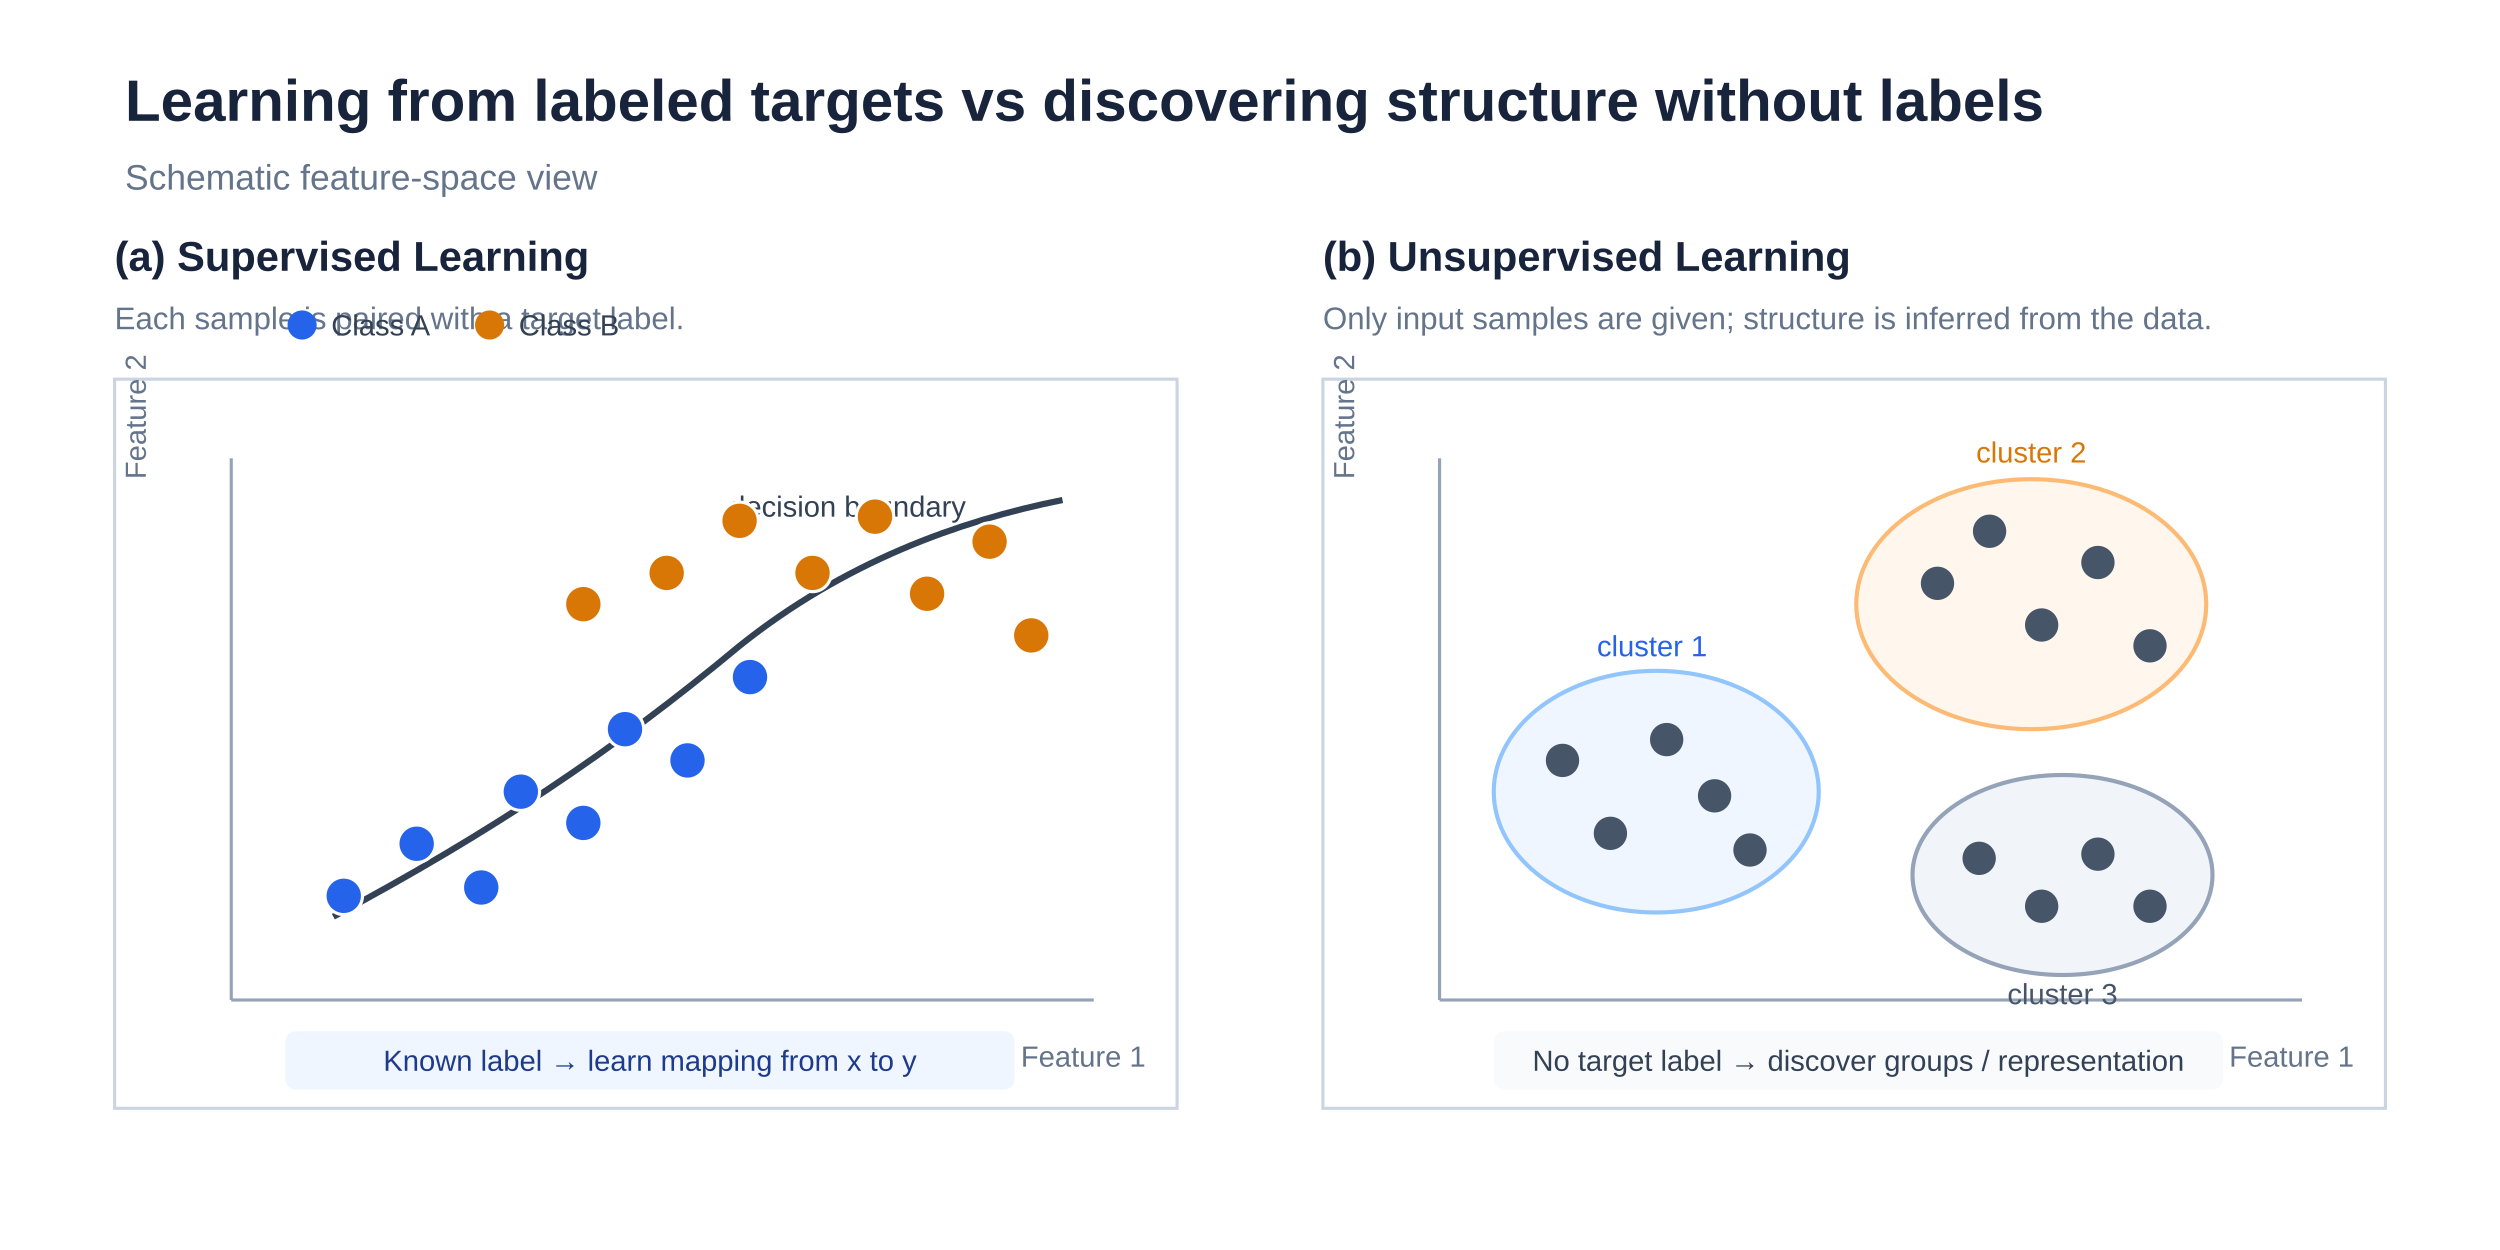
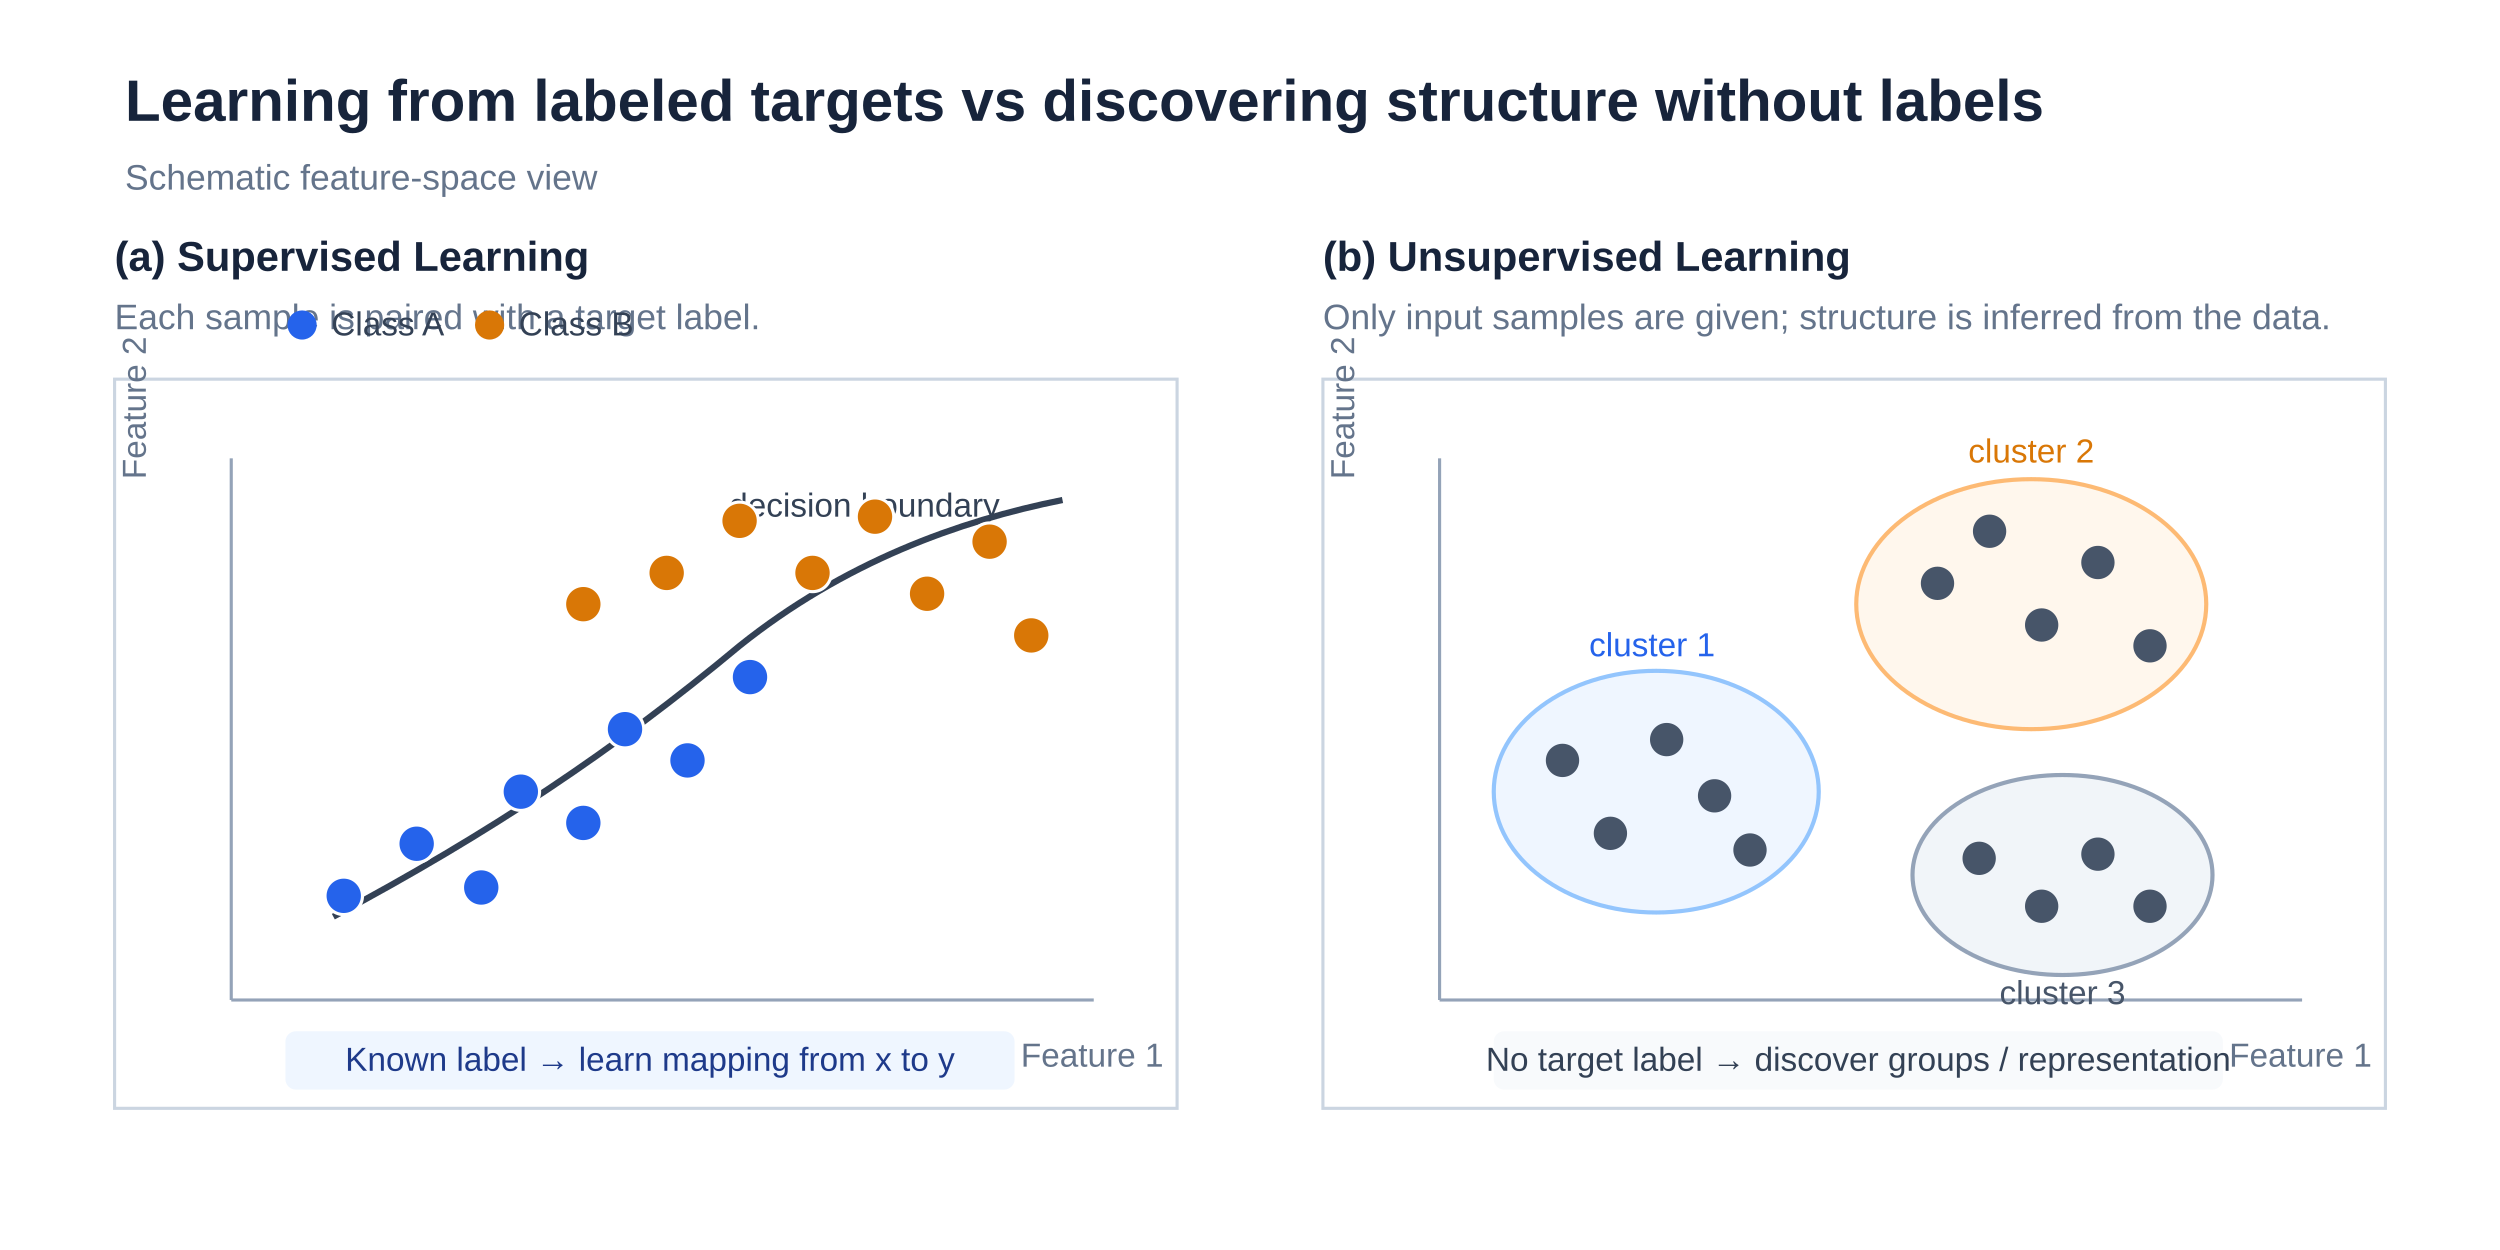
<svg xmlns="http://www.w3.org/2000/svg" viewBox="0 0 1200 600" role="img" aria-label="Supervised learning and unsupervised learning comparison in paper-style feature space plots">
  <rect width="1200" height="600" fill="#ffffff" />
  <text x="60" y="58" font-family="Arial, sans-serif" font-size="28" font-weight="700" fill="#17243b">Learning from labeled targets vs discovering structure without labels</text>
  <text x="60" y="91" font-family="Arial, sans-serif" font-size="17" fill="#64748b">Schematic feature-space view</text>
  <g transform="translate(55,130)" font-family="Arial, sans-serif">
    <text x="0" y="0" font-size="20" font-weight="700" fill="#17243b">(a) Supervised Learning</text>
-     <text x="0" y="28" font-size="15" fill="#64748b">Each sample is paired with a target label.</text>
+     <text x="0" y="28" font-size="17" fill="#64748b">Each sample is paired with a target label.</text>
    <rect x="0" y="52" width="510" height="350" fill="#ffffff" stroke="#cbd5e1" stroke-width="1.5" />
    <line x1="56" y1="350" x2="470" y2="350" stroke="#94a3b8" stroke-width="1.5" />
    <line x1="56" y1="350" x2="56" y2="90" stroke="#94a3b8" stroke-width="1.5" />
-     <text x="435" y="382" font-size="14" fill="#64748b">Feature 1</text>
-     <text x="15" y="100" font-size="14" fill="#64748b" transform="rotate(-90 15 100)">Feature 2</text>
+     <text x="435" y="382" font-size="16" fill="#64748b">Feature 1</text>
+     <text x="15" y="100" font-size="16" fill="#64748b" transform="rotate(-90 15 100)">Feature 2</text>
    <path d="M105 310 C180 270 240 230 300 180 C350 140 405 120 455 110" fill="none" stroke="#334155" stroke-width="3" />
-     <text x="295" y="118" font-size="14" fill="#334155">decision boundary</text>
+     <text x="295" y="118" font-size="16" fill="#334155">decision boundary</text>
    <g fill="#2563eb" stroke="#ffffff" stroke-width="1.5">
      <circle cx="110" cy="300" r="9" />
      <circle cx="145" cy="275" r="9" />
      <circle cx="176" cy="296" r="9" />
      <circle cx="195" cy="250" r="9" />
      <circle cx="225" cy="265" r="9" />
      <circle cx="245" cy="220" r="9" />
      <circle cx="275" cy="235" r="9" />
      <circle cx="305" cy="195" r="9" />
    </g>
    <g fill="#d97706" stroke="#ffffff" stroke-width="1.5">
      <circle cx="225" cy="160" r="9" />
      <circle cx="265" cy="145" r="9" />
      <circle cx="300" cy="120" r="9" />
      <circle cx="335" cy="145" r="9" />
      <circle cx="365" cy="118" r="9" />
      <circle cx="390" cy="155" r="9" />
      <circle cx="420" cy="130" r="9" />
      <circle cx="440" cy="175" r="9" />
    </g>
-     <g font-size="14" fill="#334155">
+     <g font-size="16" fill="#334155">
      <circle cx="90" cy="26" r="7" fill="#2563eb" />
      <text x="104" y="31">Class A</text>
      <circle cx="180" cy="26" r="7" fill="#d97706" />
      <text x="194" y="31">Class B</text>
    </g>
    <rect x="82" y="365" width="350" height="28" rx="5" fill="#eff6ff" />
-     <text x="257" y="384" text-anchor="middle" font-size="14" fill="#1e3a8a">Known label → learn mapping from x to y</text>
+     <text x="257" y="384" text-anchor="middle" font-size="16" fill="#1e3a8a">Known label → learn mapping from x to y</text>
  </g>
  <g transform="translate(635,130)" font-family="Arial, sans-serif">
    <text x="0" y="0" font-size="20" font-weight="700" fill="#17243b">(b) Unsupervised Learning</text>
-     <text x="0" y="28" font-size="15" fill="#64748b">Only input samples are given; structure is inferred from the data.</text>
+     <text x="0" y="28" font-size="17" fill="#64748b">Only input samples are given; structure is inferred from the data.</text>
    <rect x="0" y="52" width="510" height="350" fill="#ffffff" stroke="#cbd5e1" stroke-width="1.5" />
    <line x1="56" y1="350" x2="470" y2="350" stroke="#94a3b8" stroke-width="1.5" />
    <line x1="56" y1="350" x2="56" y2="90" stroke="#94a3b8" stroke-width="1.5" />
-     <text x="435" y="382" font-size="14" fill="#64748b">Feature 1</text>
-     <text x="15" y="100" font-size="14" fill="#64748b" transform="rotate(-90 15 100)">Feature 2</text>
+     <text x="435" y="382" font-size="16" fill="#64748b">Feature 1</text>
+     <text x="15" y="100" font-size="16" fill="#64748b" transform="rotate(-90 15 100)">Feature 2</text>
    <ellipse cx="160" cy="250" rx="78" ry="58" fill="#eff6ff" stroke="#93c5fd" stroke-width="2" />
    <ellipse cx="340" cy="160" rx="84" ry="60" fill="#fff7ed" stroke="#fdba74" stroke-width="2" />
    <ellipse cx="355" cy="290" rx="72" ry="48" fill="#f1f5f9" stroke="#94a3b8" stroke-width="2" />
    <g fill="#475569">
      <circle cx="115" cy="235" r="8" />
      <circle cx="138" cy="270" r="8" />
      <circle cx="165" cy="225" r="8" />
      <circle cx="188" cy="252" r="8" />
      <circle cx="205" cy="278" r="8" />
      <circle cx="295" cy="150" r="8" />
      <circle cx="320" cy="125" r="8" />
      <circle cx="345" cy="170" r="8" />
      <circle cx="372" cy="140" r="8" />
      <circle cx="397" cy="180" r="8" />
      <circle cx="315" cy="282" r="8" />
      <circle cx="345" cy="305" r="8" />
      <circle cx="372" cy="280" r="8" />
      <circle cx="397" cy="305" r="8" />
    </g>
-     <text x="158" y="185" text-anchor="middle" font-size="14" fill="#2563eb">cluster 1</text>
-     <text x="340" y="92" text-anchor="middle" font-size="14" fill="#d97706">cluster 2</text>
-     <text x="355" y="352" text-anchor="middle" font-size="14" fill="#475569">cluster 3</text>
+     <text x="158" y="185" text-anchor="middle" font-size="16" fill="#2563eb">cluster 1</text>
+     <text x="340" y="92" text-anchor="middle" font-size="16" fill="#d97706">cluster 2</text>
+     <text x="355" y="352" text-anchor="middle" font-size="16" fill="#475569">cluster 3</text>
    <rect x="82" y="365" width="350" height="28" rx="5" fill="#f8fafc" />
-     <text x="257" y="384" text-anchor="middle" font-size="14" fill="#334155">No target label → discover groups / representation</text>
+     <text x="257" y="384" text-anchor="middle" font-size="16" fill="#334155">No target label → discover groups / representation</text>
  </g>
</svg>
